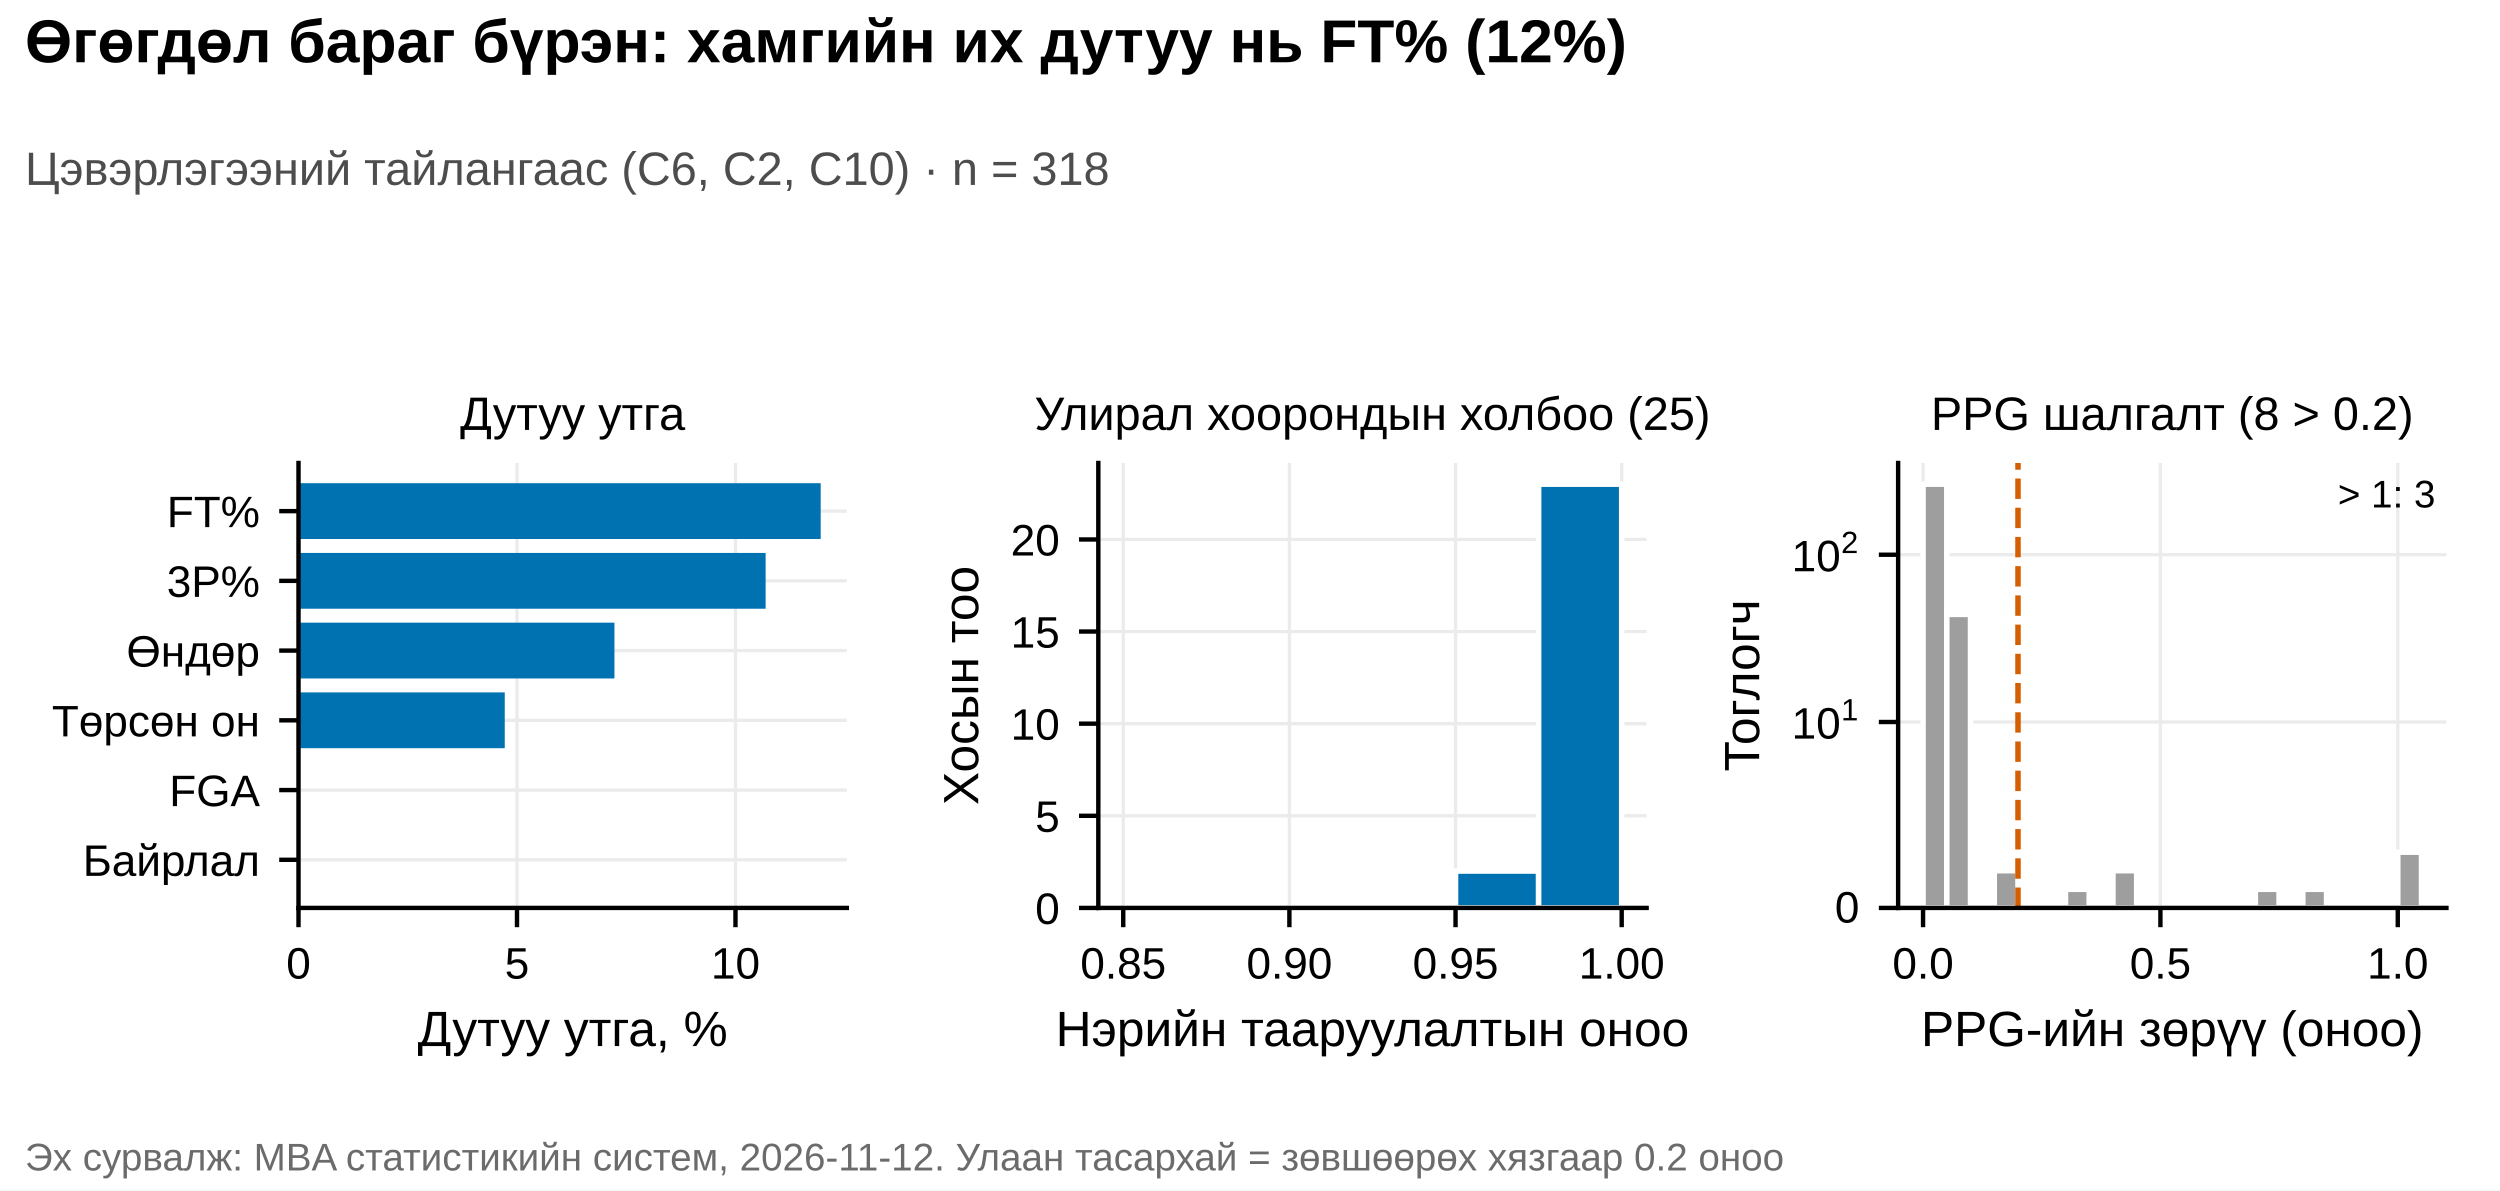
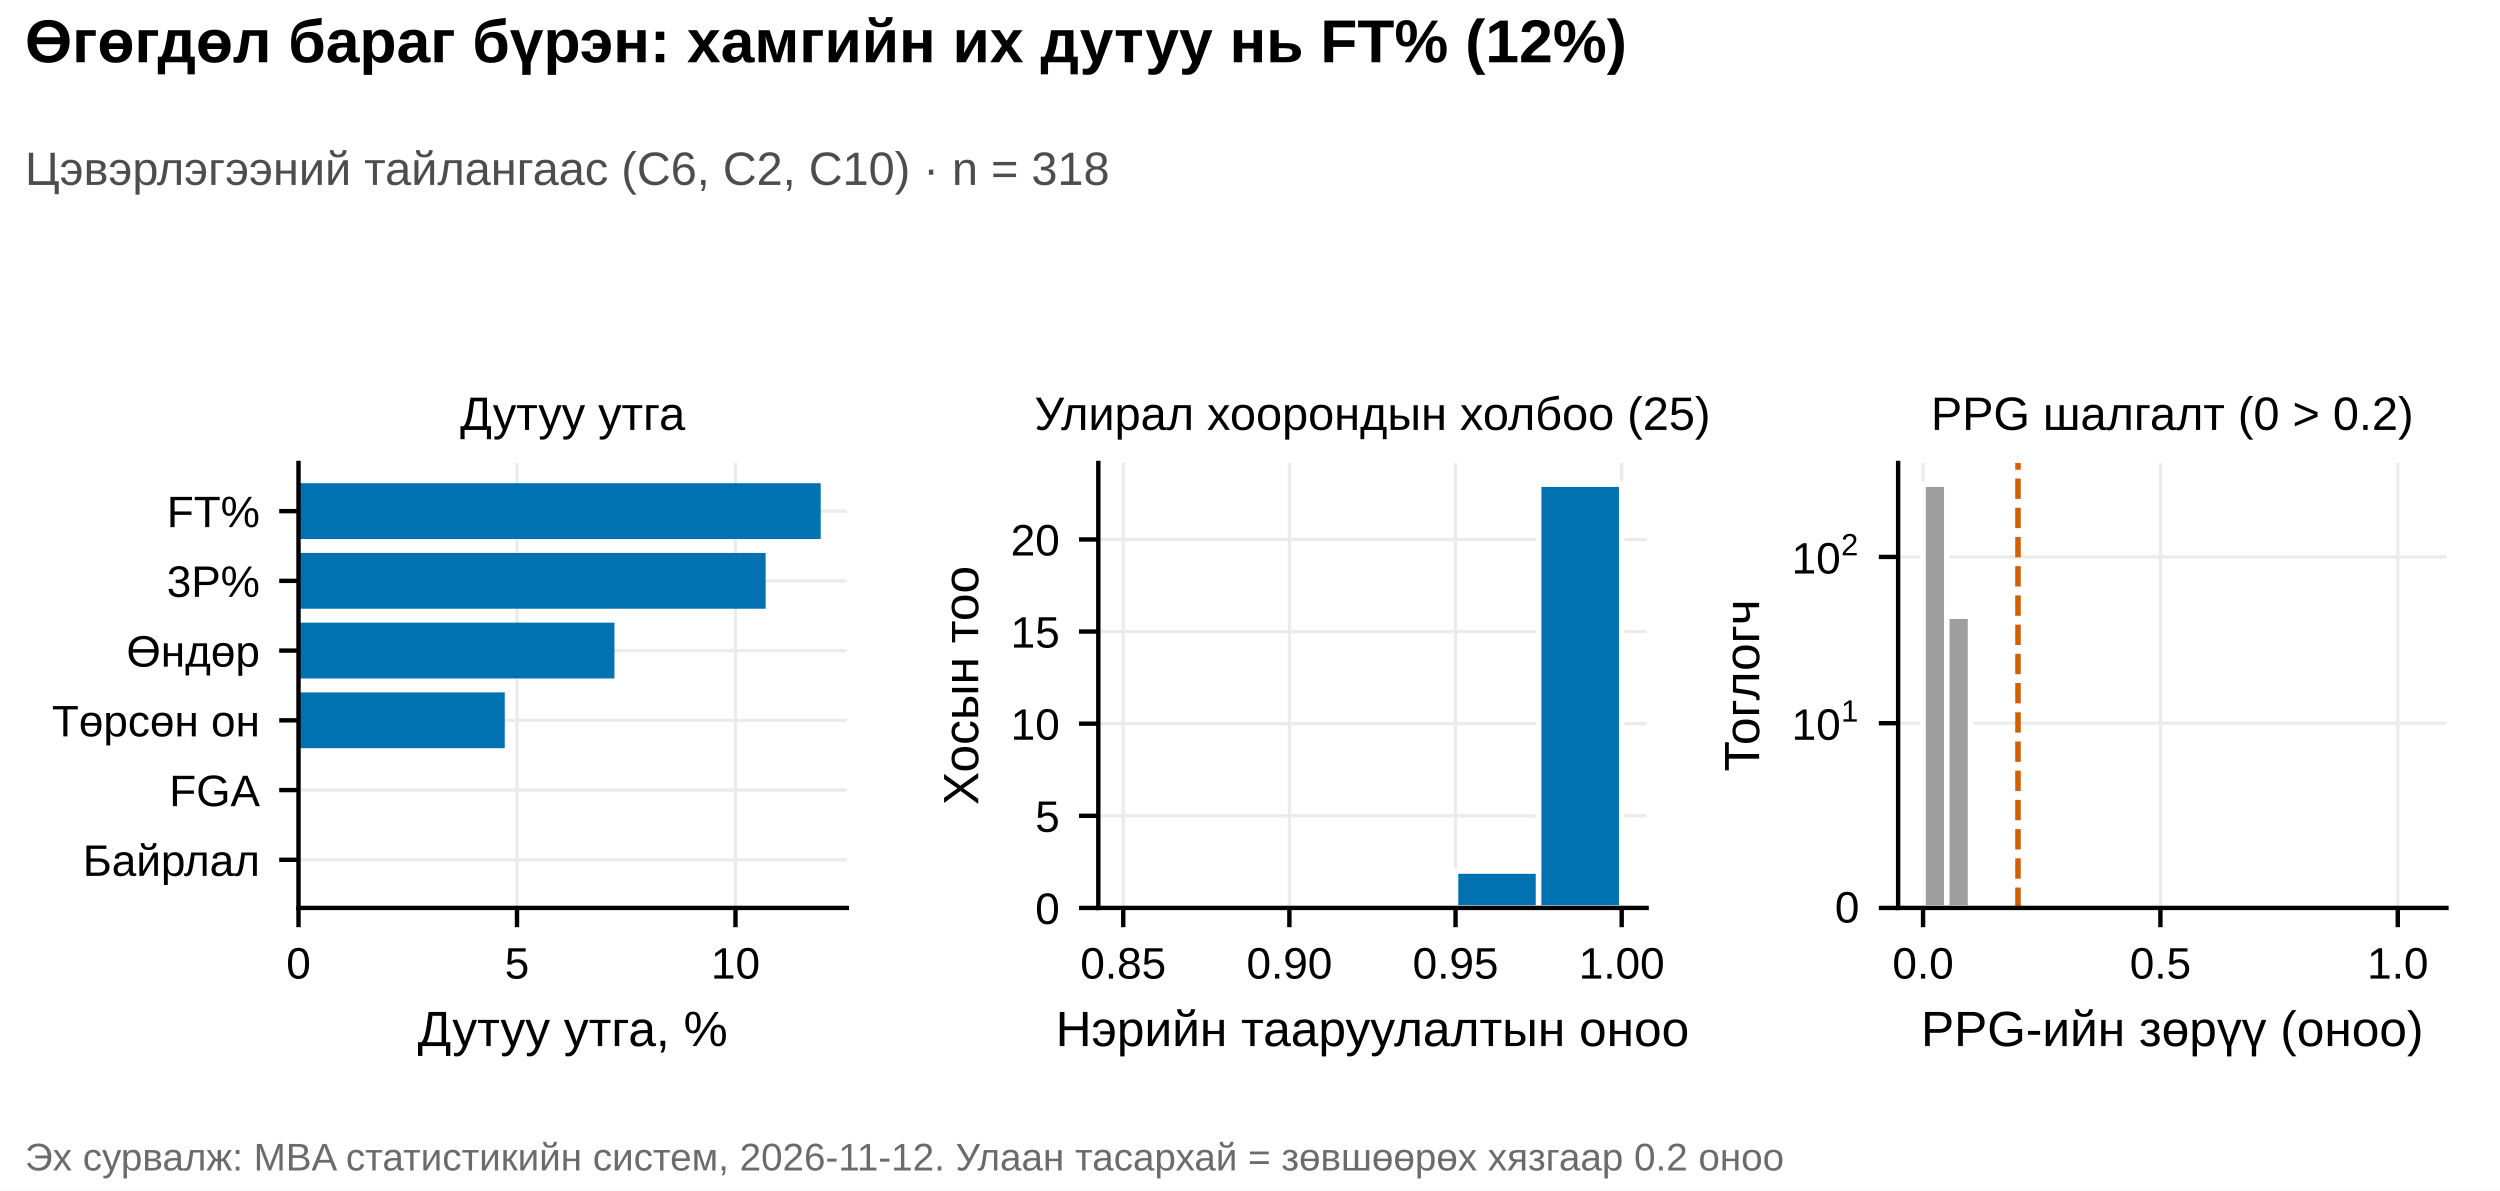
<svg xmlns="http://www.w3.org/2000/svg" xmlns:xlink="http://www.w3.org/1999/xlink" width="453.543pt" height="215.973pt" viewBox="0 0 453.543 215.973" version="1.1">
  <defs>
    <style type="text/css">*{stroke-linejoin: round; stroke-linecap: butt}</style>
  </defs>
  <g id="figure_1">
    <g id="patch_1">
      <path d="M 0 215.973  L 453.543 215.973  L 453.543 0  L 0 0  z " style="fill: #ffffff" />
    </g>
    <g id="axes_1">
      <g id="patch_2">
        <path d="M 54.153 164.712  L 153.625 164.712  L 153.625 83.993  L 54.153 83.993  z " style="fill: #ffffff" />
      </g>
      <g id="matplotlib.axis_1">
        <g id="xtick_1">
          <g id="line2d_1">
            <path d="M 54.153 164.712  L 54.153 83.993  " clip-path="url(#pf16668165e)" style="fill: none; stroke: #ebebeb; stroke-width: 0.6; stroke-linecap: square" />
          </g>
          <g id="line2d_2">
            <defs>
              <path id="m3e27745aa3" d="M 0 0  L 0 3.5  " style="stroke: #000000; stroke-width: 0.8" />
            </defs>
            <g>
              <use xlink:href="#m3e27745aa3" x="54.153" y="164.712" style="stroke: #000000; stroke-width: 0.8" />
            </g>
          </g>
          <g id="text_1">
            <text style="font-size: 8px; font-family: 'Arial'; text-anchor: middle" x="54.153" y="177.536" transform="rotate(-0 54.15323 177.5358)">0</text>
          </g>
        </g>
        <g id="xtick_2">
          <g id="line2d_3">
            <path d="M 93.791 164.712  L 93.791 83.993  " clip-path="url(#pf16668165e)" style="fill: none; stroke: #ebebeb; stroke-width: 0.6; stroke-linecap: square" />
          </g>
          <g id="line2d_4">
            <g>
              <use xlink:href="#m3e27745aa3" x="93.791" y="164.712" style="stroke: #000000; stroke-width: 0.8" />
            </g>
          </g>
          <g id="text_2">
            <text style="font-size: 8px; font-family: 'Arial'; text-anchor: middle" x="93.791" y="177.536" transform="rotate(-0 93.79115 177.5358)">5</text>
          </g>
        </g>
        <g id="xtick_3">
          <g id="line2d_5">
            <path d="M 133.429 164.712  L 133.429 83.993  " clip-path="url(#pf16668165e)" style="fill: none; stroke: #ebebeb; stroke-width: 0.6; stroke-linecap: square" />
          </g>
          <g id="line2d_6">
            <g>
              <use xlink:href="#m3e27745aa3" x="133.429" y="164.712" style="stroke: #000000; stroke-width: 0.8" />
            </g>
          </g>
          <g id="text_3">
            <text style="font-size: 8px; font-family: 'Arial'; text-anchor: middle" x="133.429" y="177.536" transform="rotate(-0 133.4291 177.5358)">10</text>
          </g>
        </g>
        <g id="text_4">
          <text style="font-size: 9px; font-family: 'Arial'; text-anchor: middle" x="103.889" y="189.772" transform="rotate(-0 103.8889 189.7717)">Дутуу утга, %</text>
        </g>
      </g>
      <g id="matplotlib.axis_2">
        <g id="ytick_1">
          <g id="line2d_7">
            <path d="M 54.153 155.982  L 153.625 155.982  " clip-path="url(#pf16668165e)" style="fill: none; stroke: #ebebeb; stroke-width: 0.6; stroke-linecap: square" />
          </g>
          <g id="line2d_8">
            <defs>
              <path id="m46538852f3" d="M 0 0  L -3.5 0  " style="stroke: #000000; stroke-width: 0.8" />
            </defs>
            <g>
              <use xlink:href="#m46538852f3" x="54.153" y="155.982" style="stroke: #000000; stroke-width: 0.8" />
            </g>
          </g>
          <g id="text_5">
            <text style="font-size: 8px; font-family: 'Arial'; text-anchor: end" x="47.153" y="158.894" transform="rotate(-0 47.15323 158.8939)">Байрлал</text>
          </g>
        </g>
        <g id="ytick_2">
          <g id="line2d_9">
            <path d="M 54.153 143.33  L 153.625 143.33  " clip-path="url(#pf16668165e)" style="fill: none; stroke: #ebebeb; stroke-width: 0.6; stroke-linecap: square" />
          </g>
          <g id="line2d_10">
            <g>
              <use xlink:href="#m46538852f3" x="54.153" y="143.33" style="stroke: #000000; stroke-width: 0.8" />
            </g>
          </g>
          <g id="text_6">
            <text style="font-size: 8px; font-family: 'Arial'; text-anchor: end" x="47.153" y="146.242" transform="rotate(-0 47.15323 146.2421)">FGA</text>
          </g>
        </g>
        <g id="ytick_3">
          <g id="line2d_11">
            <path d="M 54.153 130.678  L 153.625 130.678  " clip-path="url(#pf16668165e)" style="fill: none; stroke: #ebebeb; stroke-width: 0.6; stroke-linecap: square" />
          </g>
          <g id="line2d_12">
            <g>
              <use xlink:href="#m46538852f3" x="54.153" y="130.678" style="stroke: #000000; stroke-width: 0.8" />
            </g>
          </g>
          <g id="text_7">
            <text style="font-size: 8px; font-family: 'Arial'; text-anchor: end" x="47.153" y="133.59" transform="rotate(-0 47.15323 133.5902)">Төрсөн он</text>
          </g>
        </g>
        <g id="ytick_4">
          <g id="line2d_13">
            <path d="M 54.153 118.026  L 153.625 118.026  " clip-path="url(#pf16668165e)" style="fill: none; stroke: #ebebeb; stroke-width: 0.6; stroke-linecap: square" />
          </g>
          <g id="line2d_14">
            <g>
              <use xlink:href="#m46538852f3" x="54.153" y="118.026" style="stroke: #000000; stroke-width: 0.8" />
            </g>
          </g>
          <g id="text_8">
            <text style="font-size: 8px; font-family: 'Arial'; text-anchor: end" x="47.153" y="120.941" transform="rotate(-0 47.15323 120.9406)">Өндөр</text>
          </g>
        </g>
        <g id="ytick_5">
          <g id="line2d_15">
            <path d="M 54.153 105.374  L 153.625 105.374  " clip-path="url(#pf16668165e)" style="fill: none; stroke: #ebebeb; stroke-width: 0.6; stroke-linecap: square" />
          </g>
          <g id="line2d_16">
            <g>
              <use xlink:href="#m46538852f3" x="54.153" y="105.374" style="stroke: #000000; stroke-width: 0.8" />
            </g>
          </g>
          <g id="text_9">
            <text style="font-size: 8px; font-family: 'Arial'; text-anchor: end" x="47.153" y="108.286" transform="rotate(-0 47.15323 108.2865)">3P%</text>
          </g>
        </g>
        <g id="ytick_6">
          <g id="line2d_17">
            <path d="M 54.153 92.723  L 153.625 92.723  " clip-path="url(#pf16668165e)" style="fill: none; stroke: #ebebeb; stroke-width: 0.6; stroke-linecap: square" />
          </g>
          <g id="line2d_18">
            <g>
              <use xlink:href="#m46538852f3" x="54.153" y="92.723" style="stroke: #000000; stroke-width: 0.8" />
            </g>
          </g>
          <g id="text_10">
            <text style="font-size: 8px; font-family: 'Arial'; text-anchor: end" x="47.153" y="95.635" transform="rotate(-0 47.15323 95.63464)">FT%</text>
          </g>
        </g>
      </g>
      <g id="patch_3">
        <path d="M 54.153 161.043  L 54.153 161.043  L 54.153 150.921  L 54.153 150.921  z " clip-path="url(#pf16668165e)" style="fill: #0072b2" />
      </g>
      <g id="patch_4">
        <path d="M 54.153 148.391  L 54.153 148.391  L 54.153 138.269  L 54.153 138.269  z " clip-path="url(#pf16668165e)" style="fill: #0072b2" />
      </g>
      <g id="patch_5">
        <path d="M 54.153 135.739  L 91.571 135.739  L 91.571 125.617  L 54.153 125.617  z " clip-path="url(#pf16668165e)" style="fill: #0072b2" />
      </g>
      <g id="patch_6">
        <path d="M 54.153 123.087  L 111.47 123.087  L 111.47 112.965  L 54.153 112.965  z " clip-path="url(#pf16668165e)" style="fill: #0072b2" />
      </g>
      <g id="patch_7">
        <path d="M 54.153 110.435  L 138.899 110.435  L 138.899 100.314  L 54.153 100.314  z " clip-path="url(#pf16668165e)" style="fill: #0072b2" />
      </g>
      <g id="patch_8">
        <path d="M 54.153 97.783  L 148.888 97.783  L 148.888 87.662  L 54.153 87.662  z " clip-path="url(#pf16668165e)" style="fill: #0072b2" />
      </g>
      <g id="patch_9">
        <path d="M 54.153 164.712  L 54.153 83.993  " style="fill: none; stroke: #000000; stroke-width: 0.8; stroke-linejoin: miter; stroke-linecap: square" />
      </g>
      <g id="patch_10">
        <path d="M 54.153 164.712  L 153.625 164.712  " style="fill: none; stroke: #000000; stroke-width: 0.8; stroke-linejoin: miter; stroke-linecap: square" />
      </g>
      <g id="text_11">
        <text style="font-size: 8.5px; font-family: 'Arial'; text-anchor: middle" x="103.889" y="77.993" transform="rotate(-0 103.8889 77.99274)">Дутуу утга</text>
      </g>
    </g>
    <g id="axes_2">
      <g id="patch_11">
        <path d="M 199.253 164.712  L 298.725 164.712  L 298.725 83.993  L 199.253 83.993  z " style="fill: #ffffff" />
      </g>
      <g id="matplotlib.axis_3">
        <g id="xtick_4">
          <g id="line2d_19">
            <path d="M 203.775 164.712  L 203.775 83.993  " clip-path="url(#pdd829f1ff6)" style="fill: none; stroke: #ebebeb; stroke-width: 0.6; stroke-linecap: square" />
          </g>
          <g id="line2d_20">
            <g>
              <use xlink:href="#m3e27745aa3" x="203.775" y="164.712" style="stroke: #000000; stroke-width: 0.8" />
            </g>
          </g>
          <g id="text_12">
            <text style="font-size: 8px; font-family: 'Arial'; text-anchor: middle" x="203.775" y="177.536" transform="rotate(-0 203.7746 177.5358)">0.85</text>
          </g>
        </g>
        <g id="xtick_5">
          <g id="line2d_21">
            <path d="M 233.917 164.712  L 233.917 83.993  " clip-path="url(#pdd829f1ff6)" style="fill: none; stroke: #ebebeb; stroke-width: 0.6; stroke-linecap: square" />
          </g>
          <g id="line2d_22">
            <g>
              <use xlink:href="#m3e27745aa3" x="233.917" y="164.712" style="stroke: #000000; stroke-width: 0.8" />
            </g>
          </g>
          <g id="text_13">
            <text style="font-size: 8px; font-family: 'Arial'; text-anchor: middle" x="233.917" y="177.536" transform="rotate(-0 233.9175 177.5358)">0.90</text>
          </g>
        </g>
        <g id="xtick_6">
          <g id="line2d_23">
            <path d="M 264.06 164.712  L 264.06 83.993  " clip-path="url(#pdd829f1ff6)" style="fill: none; stroke: #ebebeb; stroke-width: 0.6; stroke-linecap: square" />
          </g>
          <g id="line2d_24">
            <g>
              <use xlink:href="#m3e27745aa3" x="264.06" y="164.712" style="stroke: #000000; stroke-width: 0.8" />
            </g>
          </g>
          <g id="text_14">
            <text style="font-size: 8px; font-family: 'Arial'; text-anchor: middle" x="264.06" y="177.536" transform="rotate(-0 264.0603 177.5358)">0.95</text>
          </g>
        </g>
        <g id="xtick_7">
          <g id="line2d_25">
            <path d="M 294.203 164.712  L 294.203 83.993  " clip-path="url(#pdd829f1ff6)" style="fill: none; stroke: #ebebeb; stroke-width: 0.6; stroke-linecap: square" />
          </g>
          <g id="line2d_26">
            <g>
              <use xlink:href="#m3e27745aa3" x="294.203" y="164.712" style="stroke: #000000; stroke-width: 0.8" />
            </g>
          </g>
          <g id="text_15">
            <text style="font-size: 8px; font-family: 'Arial'; text-anchor: middle" x="294.203" y="177.536" transform="rotate(-0 294.2031 177.5358)">1.00</text>
          </g>
        </g>
        <g id="text_16">
          <text style="font-size: 9px; font-family: 'Arial'; text-anchor: middle" x="248.989" y="189.772" transform="rotate(-0 248.9889 189.7717)">Нэрийн тааруулалтын оноо</text>
        </g>
      </g>
      <g id="matplotlib.axis_4">
        <g id="ytick_7">
          <g id="line2d_27">
            <path d="M 199.253 164.712  L 298.725 164.712  " clip-path="url(#pdd829f1ff6)" style="fill: none; stroke: #ebebeb; stroke-width: 0.6; stroke-linecap: square" />
          </g>
          <g id="line2d_28">
            <g>
              <use xlink:href="#m46538852f3" x="199.253" y="164.712" style="stroke: #000000; stroke-width: 0.8" />
            </g>
          </g>
          <g id="text_17">
            <text style="font-size: 8px; font-family: 'Arial'; text-anchor: end" x="192.253" y="167.624" transform="rotate(-0 192.2532 167.6237)">0</text>
          </g>
        </g>
        <g id="ytick_8">
          <g id="line2d_29">
            <path d="M 199.253 148  L 298.725 148  " clip-path="url(#pdd829f1ff6)" style="fill: none; stroke: #ebebeb; stroke-width: 0.6; stroke-linecap: square" />
          </g>
          <g id="line2d_30">
            <g>
              <use xlink:href="#m46538852f3" x="199.253" y="148" style="stroke: #000000; stroke-width: 0.8" />
            </g>
          </g>
          <g id="text_18">
            <text style="font-size: 8px; font-family: 'Arial'; text-anchor: end" x="192.253" y="150.912" transform="rotate(-0 192.2532 150.9117)">5</text>
          </g>
        </g>
        <g id="ytick_9">
          <g id="line2d_31">
            <path d="M 199.253 131.288  L 298.725 131.288  " clip-path="url(#pdd829f1ff6)" style="fill: none; stroke: #ebebeb; stroke-width: 0.6; stroke-linecap: square" />
          </g>
          <g id="line2d_32">
            <g>
              <use xlink:href="#m46538852f3" x="199.253" y="131.288" style="stroke: #000000; stroke-width: 0.8" />
            </g>
          </g>
          <g id="text_19">
            <text style="font-size: 8px; font-family: 'Arial'; text-anchor: end" x="192.253" y="134.2" transform="rotate(-0 192.2532 134.1998)">10</text>
          </g>
        </g>
        <g id="ytick_10">
          <g id="line2d_33">
            <path d="M 199.253 114.576  L 298.725 114.576  " clip-path="url(#pdd829f1ff6)" style="fill: none; stroke: #ebebeb; stroke-width: 0.6; stroke-linecap: square" />
          </g>
          <g id="line2d_34">
            <g>
              <use xlink:href="#m46538852f3" x="199.253" y="114.576" style="stroke: #000000; stroke-width: 0.8" />
            </g>
          </g>
          <g id="text_20">
            <text style="font-size: 8px; font-family: 'Arial'; text-anchor: end" x="192.253" y="117.488" transform="rotate(-0 192.2532 117.4878)">15</text>
          </g>
        </g>
        <g id="ytick_11">
          <g id="line2d_35">
            <path d="M 199.253 97.864  L 298.725 97.864  " clip-path="url(#pdd829f1ff6)" style="fill: none; stroke: #ebebeb; stroke-width: 0.6; stroke-linecap: square" />
          </g>
          <g id="line2d_36">
            <g>
              <use xlink:href="#m46538852f3" x="199.253" y="97.864" style="stroke: #000000; stroke-width: 0.8" />
            </g>
          </g>
          <g id="text_21">
            <text style="font-size: 8px; font-family: 'Arial'; text-anchor: end" x="192.253" y="100.776" transform="rotate(-0 192.2532 100.7758)">20</text>
          </g>
        </g>
        <g id="text_22">
          <text style="font-size: 9px; font-family: 'Arial'; text-anchor: middle" x="177.462" y="124.352" transform="rotate(-90 177.4617 124.3522)">Хосын тоо</text>
        </g>
      </g>
      <g id="patch_12">
        <path d="M 203.775 164.712  L 218.846 164.712  L 218.846 164.712  L 203.775 164.712  z " clip-path="url(#pdd829f1ff6)" style="fill: #0072b2; stroke: #ffffff; stroke-linejoin: miter" />
      </g>
      <g id="patch_13">
        <path d="M 218.846 164.712  L 233.917 164.712  L 233.917 164.712  L 218.846 164.712  z " clip-path="url(#pdd829f1ff6)" style="fill: #0072b2; stroke: #ffffff; stroke-linejoin: miter" />
      </g>
      <g id="patch_14">
        <path d="M 233.917 164.712  L 248.989 164.712  L 248.989 164.712  L 233.917 164.712  z " clip-path="url(#pdd829f1ff6)" style="fill: #0072b2; stroke: #ffffff; stroke-linejoin: miter" />
      </g>
      <g id="patch_15">
        <path d="M 248.989 164.712  L 264.06 164.712  L 264.06 164.712  L 248.989 164.712  z " clip-path="url(#pdd829f1ff6)" style="fill: #0072b2; stroke: #ffffff; stroke-linejoin: miter" />
      </g>
      <g id="patch_16">
        <path d="M 264.06 164.712  L 279.132 164.712  L 279.132 158.027  L 264.06 158.027  z " clip-path="url(#pdd829f1ff6)" style="fill: #0072b2; stroke: #ffffff; stroke-linejoin: miter" />
      </g>
      <g id="patch_17">
        <path d="M 279.132 164.712  L 294.203 164.712  L 294.203 87.836  L 279.132 87.836  z " clip-path="url(#pdd829f1ff6)" style="fill: #0072b2; stroke: #ffffff; stroke-linejoin: miter" />
      </g>
      <g id="patch_18">
        <path d="M 199.253 164.712  L 199.253 83.993  " style="fill: none; stroke: #000000; stroke-width: 0.8; stroke-linejoin: miter; stroke-linecap: square" />
      </g>
      <g id="patch_19">
        <path d="M 199.253 164.712  L 298.725 164.712  " style="fill: none; stroke: #000000; stroke-width: 0.8; stroke-linejoin: miter; stroke-linecap: square" />
      </g>
      <g id="text_23">
        <text style="font-size: 8.5px; font-family: 'Arial'; text-anchor: middle" x="248.989" y="77.993" transform="rotate(-0 248.9889 77.99274)">Улирал хоорондын холбоо (25)</text>
      </g>
    </g>
    <g id="axes_3">
      <g id="patch_20">
        <path d="M 344.353 164.712  L 443.825 164.712  L 443.825 83.993  L 344.353 83.993  z " style="fill: #ffffff" />
      </g>
      <g id="matplotlib.axis_5">
        <g id="xtick_8">
          <g id="line2d_37">
            <path d="M 348.875 164.712  L 348.875 83.993  " clip-path="url(#p8c961484f8)" style="fill: none; stroke: #ebebeb; stroke-width: 0.6; stroke-linecap: square" />
          </g>
          <g id="line2d_38">
            <g>
              <use xlink:href="#m3e27745aa3" x="348.875" y="164.712" style="stroke: #000000; stroke-width: 0.8" />
            </g>
          </g>
          <g id="text_24">
            <text style="font-size: 8px; font-family: 'Arial'; text-anchor: middle" x="348.875" y="177.536" transform="rotate(-0 348.8746 177.5358)">0.0</text>
          </g>
        </g>
        <g id="xtick_9">
          <g id="line2d_39">
            <path d="M 391.936 164.712  L 391.936 83.993  " clip-path="url(#p8c961484f8)" style="fill: none; stroke: #ebebeb; stroke-width: 0.6; stroke-linecap: square" />
          </g>
          <g id="line2d_40">
            <g>
              <use xlink:href="#m3e27745aa3" x="391.936" y="164.712" style="stroke: #000000; stroke-width: 0.8" />
            </g>
          </g>
          <g id="text_25">
            <text style="font-size: 8px; font-family: 'Arial'; text-anchor: middle" x="391.936" y="177.536" transform="rotate(-0 391.9358 177.5358)">0.5</text>
          </g>
        </g>
        <g id="xtick_10">
          <g id="line2d_41">
            <path d="M 434.997 164.712  L 434.997 83.993  " clip-path="url(#p8c961484f8)" style="fill: none; stroke: #ebebeb; stroke-width: 0.6; stroke-linecap: square" />
          </g>
          <g id="line2d_42">
            <g>
              <use xlink:href="#m3e27745aa3" x="434.997" y="164.712" style="stroke: #000000; stroke-width: 0.8" />
            </g>
          </g>
          <g id="text_26">
            <text style="font-size: 8px; font-family: 'Arial'; text-anchor: middle" x="434.997" y="177.536" transform="rotate(-0 434.997 177.5358)">1.0</text>
          </g>
        </g>
        <g id="text_27">
          <text style="font-size: 9px; font-family: 'Arial'; text-anchor: middle" x="394.089" y="189.772" transform="rotate(-0 394.0888 189.7717)">PPG-ийн зөрүү (оноо)</text>
        </g>
      </g>
      <g id="matplotlib.axis_6">
        <g id="ytick_12">
          <g id="line2d_43">
            <path d="M 344.353 164.712  L 443.825 164.712  " clip-path="url(#p8c961484f8)" style="fill: none; stroke: #ebebeb; stroke-width: 0.6; stroke-linecap: square" />
          </g>
          <g id="line2d_44">
            <g>
              <use xlink:href="#m46538852f3" x="344.353" y="164.712" style="stroke: #000000; stroke-width: 0.8" />
            </g>
          </g>
          <g id="text_28">
            <g transform="translate(332.8732 167.6237)">
              <text>
                <tspan x="0" y="-0.25" style="font-size: 8px; font-family: 'Arial'">0</tspan>
              </text>
            </g>
          </g>
        </g>
        <g id="ytick_13">
          <g id="line2d_45">
-             <path d="M 344.353 130.986  L 443.825 130.986  " clip-path="url(#p8c961484f8)" style="fill: none; stroke: #ebebeb; stroke-width: 0.6; stroke-linecap: square" />
+             <path d="M 344.353 131.2  L 443.825 131.2  " clip-path="url(#p8c961484f8)" style="fill: none; stroke: #ebebeb; stroke-width: 0.6; stroke-linecap: square" />
          </g>
          <g id="line2d_46">
            <g>
-               <use xlink:href="#m46538852f3" x="344.353" y="130.986" style="stroke: #000000; stroke-width: 0.8" />
+               <use xlink:href="#m46538852f3" x="344.353" y="131.2" style="stroke: #000000; stroke-width: 0.8" />
            </g>
          </g>
          <g id="text_29">
-             <g transform="translate(325.0332 134.6662)">
+             <g transform="translate(325.0332 134.8799)">
              <text>
                <tspan x="0" y="-0.671" style="font-size: 8px; font-family: 'Arial'">1</tspan>
                <tspan x="4.449" y="-0.671" style="font-size: 8px; font-family: 'Arial'">0</tspan>
                <tspan x="8.975" y="-3.975" style="font-size: 5.6px; font-family: 'Arial'">1</tspan>
              </text>
            </g>
          </g>
        </g>
        <g id="ytick_14">
          <g id="line2d_47">
-             <path d="M 344.353 100.633  L 443.825 100.633  " clip-path="url(#p8c961484f8)" style="fill: none; stroke: #ebebeb; stroke-width: 0.6; stroke-linecap: square" />
+             <path d="M 344.353 101.039  L 443.825 101.039  " clip-path="url(#p8c961484f8)" style="fill: none; stroke: #ebebeb; stroke-width: 0.6; stroke-linecap: square" />
          </g>
          <g id="line2d_48">
            <g>
-               <use xlink:href="#m46538852f3" x="344.353" y="100.633" style="stroke: #000000; stroke-width: 0.8" />
+               <use xlink:href="#m46538852f3" x="344.353" y="101.039" style="stroke: #000000; stroke-width: 0.8" />
            </g>
          </g>
          <g id="text_30">
-             <g transform="translate(325.0332 104.3134)">
+             <g transform="translate(325.0332 104.7193)">
              <text>
                <tspan x="0" y="-0.671" style="font-size: 8px; font-family: 'Arial'">1</tspan>
                <tspan x="4.449" y="-0.671" style="font-size: 8px; font-family: 'Arial'">0</tspan>
                <tspan x="8.975" y="-3.975" style="font-size: 5.6px; font-family: 'Arial'">2</tspan>
              </text>
            </g>
          </g>
        </g>
        <g id="text_31">
          <text style="font-size: 9px; font-family: 'Arial'; text-anchor: middle" x="319.139" y="124.352" transform="rotate(-90 319.1391 124.3522)">Тоглогч</text>
        </g>
      </g>
      <g id="patch_21">
        <path d="M 348.875 164.712  L 353.181 164.712  L 353.181 87.836  L 348.875 87.836  z " clip-path="url(#p8c961484f8)" style="fill: #9e9e9e; stroke: #ffffff; stroke-linejoin: miter" />
      </g>
      <g id="patch_22">
-         <path d="M 353.181 164.712  L 357.487 164.712  L 357.487 111.456  L 353.181 111.456  z " clip-path="url(#p8c961484f8)" style="fill: #9e9e9e; stroke: #ffffff; stroke-linejoin: miter" />
+         <path d="M 353.181 164.712  L 357.487 164.712  L 357.487 111.793  L 353.181 111.793  z " clip-path="url(#p8c961484f8)" style="fill: #9e9e9e; stroke: #ffffff; stroke-linejoin: miter" />
      </g>
      <g id="patch_23">
        <path d="M 357.487 164.712  L 361.793 164.712  L 361.793 164.712  L 357.487 164.712  z " clip-path="url(#p8c961484f8)" style="fill: #9e9e9e; stroke: #ffffff; stroke-linejoin: miter" />
      </g>
      <g id="patch_24">
-         <path d="M 361.793 164.712  L 366.099 164.712  L 366.099 157.967  L 361.793 157.967  z " clip-path="url(#p8c961484f8)" style="fill: #9e9e9e; stroke: #ffffff; stroke-linejoin: miter" />
+         <path d="M 361.793 164.712  L 366.099 164.712  L 366.099 164.712  L 361.793 164.712  z " clip-path="url(#p8c961484f8)" style="fill: #9e9e9e; stroke: #ffffff; stroke-linejoin: miter" />
      </g>
      <g id="patch_25">
        <path d="M 366.099 164.712  L 370.405 164.712  L 370.405 164.712  L 366.099 164.712  z " clip-path="url(#p8c961484f8)" style="fill: #9e9e9e; stroke: #ffffff; stroke-linejoin: miter" />
      </g>
      <g id="patch_26">
        <path d="M 370.405 164.712  L 374.711 164.712  L 374.711 164.712  L 370.405 164.712  z " clip-path="url(#p8c961484f8)" style="fill: #9e9e9e; stroke: #ffffff; stroke-linejoin: miter" />
      </g>
      <g id="patch_27">
-         <path d="M 374.711 164.712  L 379.017 164.712  L 379.017 161.339  L 374.711 161.339  z " clip-path="url(#p8c961484f8)" style="fill: #9e9e9e; stroke: #ffffff; stroke-linejoin: miter" />
+         <path d="M 374.711 164.712  L 379.017 164.712  L 379.017 164.712  L 374.711 164.712  z " clip-path="url(#p8c961484f8)" style="fill: #9e9e9e; stroke: #ffffff; stroke-linejoin: miter" />
      </g>
      <g id="patch_28">
        <path d="M 379.017 164.712  L 383.324 164.712  L 383.324 164.712  L 379.017 164.712  z " clip-path="url(#p8c961484f8)" style="fill: #9e9e9e; stroke: #ffffff; stroke-linejoin: miter" />
      </g>
      <g id="patch_29">
-         <path d="M 383.324 164.712  L 387.63 164.712  L 387.63 157.967  L 383.324 157.967  z " clip-path="url(#p8c961484f8)" style="fill: #9e9e9e; stroke: #ffffff; stroke-linejoin: miter" />
+         <path d="M 383.324 164.712  L 387.63 164.712  L 387.63 164.712  L 383.324 164.712  z " clip-path="url(#p8c961484f8)" style="fill: #9e9e9e; stroke: #ffffff; stroke-linejoin: miter" />
      </g>
      <g id="patch_30">
        <path d="M 387.63 164.712  L 391.936 164.712  L 391.936 164.712  L 387.63 164.712  z " clip-path="url(#p8c961484f8)" style="fill: #9e9e9e; stroke: #ffffff; stroke-linejoin: miter" />
      </g>
      <g id="patch_31">
        <path d="M 391.936 164.712  L 396.242 164.712  L 396.242 164.712  L 391.936 164.712  z " clip-path="url(#p8c961484f8)" style="fill: #9e9e9e; stroke: #ffffff; stroke-linejoin: miter" />
      </g>
      <g id="patch_32">
        <path d="M 396.242 164.712  L 400.548 164.712  L 400.548 164.712  L 396.242 164.712  z " clip-path="url(#p8c961484f8)" style="fill: #9e9e9e; stroke: #ffffff; stroke-linejoin: miter" />
      </g>
      <g id="patch_33">
        <path d="M 400.548 164.712  L 404.854 164.712  L 404.854 164.712  L 400.548 164.712  z " clip-path="url(#p8c961484f8)" style="fill: #9e9e9e; stroke: #ffffff; stroke-linejoin: miter" />
      </g>
      <g id="patch_34">
        <path d="M 404.854 164.712  L 409.16 164.712  L 409.16 164.712  L 404.854 164.712  z " clip-path="url(#p8c961484f8)" style="fill: #9e9e9e; stroke: #ffffff; stroke-linejoin: miter" />
      </g>
      <g id="patch_35">
-         <path d="M 409.16 164.712  L 413.466 164.712  L 413.466 161.339  L 409.16 161.339  z " clip-path="url(#p8c961484f8)" style="fill: #9e9e9e; stroke: #ffffff; stroke-linejoin: miter" />
+         <path d="M 409.16 164.712  L 413.466 164.712  L 413.466 164.712  L 409.16 164.712  z " clip-path="url(#p8c961484f8)" style="fill: #9e9e9e; stroke: #ffffff; stroke-linejoin: miter" />
      </g>
      <g id="patch_36">
        <path d="M 413.466 164.712  L 417.772 164.712  L 417.772 164.712  L 413.466 164.712  z " clip-path="url(#p8c961484f8)" style="fill: #9e9e9e; stroke: #ffffff; stroke-linejoin: miter" />
      </g>
      <g id="patch_37">
-         <path d="M 417.772 164.712  L 422.079 164.712  L 422.079 161.339  L 417.772 161.339  z " clip-path="url(#p8c961484f8)" style="fill: #9e9e9e; stroke: #ffffff; stroke-linejoin: miter" />
+         <path d="M 417.772 164.712  L 422.079 164.712  L 422.079 164.712  L 417.772 164.712  z " clip-path="url(#p8c961484f8)" style="fill: #9e9e9e; stroke: #ffffff; stroke-linejoin: miter" />
      </g>
      <g id="patch_38">
        <path d="M 422.079 164.712  L 426.385 164.712  L 426.385 164.712  L 422.079 164.712  z " clip-path="url(#p8c961484f8)" style="fill: #9e9e9e; stroke: #ffffff; stroke-linejoin: miter" />
      </g>
      <g id="patch_39">
        <path d="M 426.385 164.712  L 430.691 164.712  L 430.691 164.712  L 426.385 164.712  z " clip-path="url(#p8c961484f8)" style="fill: #9e9e9e; stroke: #ffffff; stroke-linejoin: miter" />
      </g>
      <g id="patch_40">
        <path d="M 430.691 164.712  L 434.997 164.712  L 434.997 164.712  L 430.691 164.712  z " clip-path="url(#p8c961484f8)" style="fill: #9e9e9e; stroke: #ffffff; stroke-linejoin: miter" />
      </g>
      <g id="patch_41">
-         <path d="M 434.997 164.712  L 439.303 164.712  L 439.303 154.594  L 434.997 154.594  z " clip-path="url(#p8c961484f8)" style="fill: #9e9e9e; stroke: #ffffff; stroke-linejoin: miter" />
+         <path d="M 434.997 164.712  L 439.303 164.712  L 439.303 164.712  L 434.997 164.712  z " clip-path="url(#p8c961484f8)" style="fill: #9e9e9e; stroke: #ffffff; stroke-linejoin: miter" />
      </g>
      <g id="line2d_49">
        <path d="M 366.099 164.712  L 366.099 83.993  " clip-path="url(#p8c961484f8)" style="fill: none; stroke-dasharray: 3.7,1.6; stroke-dashoffset: 0; stroke: #d55e00" />
      </g>
      <g id="patch_42">
        <path d="M 344.353 164.712  L 344.353 83.993  " style="fill: none; stroke: #000000; stroke-width: 0.8; stroke-linejoin: miter; stroke-linecap: square" />
      </g>
      <g id="patch_43">
        <path d="M 344.353 164.712  L 443.825 164.712  " style="fill: none; stroke: #000000; stroke-width: 0.8; stroke-linejoin: miter; stroke-linecap: square" />
      </g>
      <g id="text_32">
-         <text style="font-size: 7px; font-family: 'Arial'; text-anchor: end" x="441.835" y="92.065" transform="rotate(-0 441.8351 92.06463)">&gt; 1: 3</text>
-       </g>
-       <g id="text_33">
-         <text style="font-size: 8.5px; font-family: 'Arial'; text-anchor: middle" x="394.089" y="77.993" transform="rotate(-0 394.0888 77.99274)">PPG шалгалт (8 &gt; 0.2)</text>
-       </g>
+         <text style="font-size: 8.5px; font-family: 'Arial'; text-anchor: middle" x="394.089" y="77.993" transform="rotate(-0 394.0888 77.99274)">PPG шалгалт (0 &gt; 0.2)</text>
+       </g>
+     </g>
+     <g id="text_33">
+       <text style="font-weight: 700; font-size: 11px; font-family: 'Arial'; text-anchor: start" x="4.535" y="11.297" transform="rotate(-0 4.535433 11.2971)">Өгөгдөл бараг бүрэн: хамгийн их дутуу нь FT% (12%)</text>
    </g>
    <g id="text_34">
-       <text style="font-weight: 700; font-size: 11px; font-family: 'Arial'; text-anchor: start" x="4.535" y="11.297" transform="rotate(-0 4.535433 11.2971)">Өгөгдөл бараг бүрэн: хамгийн их дутуу нь FT% (12%)</text>
+       <text style="font-size: 8.5px; font-family: 'Arial'; text-anchor: start; fill: #4d4d4d" x="4.535" y="33.545" transform="rotate(-0 4.535433 33.54481)">Цэвэрлэгээний тайлангаас (C6, C2, C10) · n = 318</text>
    </g>
    <g id="text_35">
-       <text style="font-size: 8.5px; font-family: 'Arial'; text-anchor: start; fill: #4d4d4d" x="4.535" y="33.545" transform="rotate(-0 4.535433 33.54481)">Цэвэрлэгээний тайлангаас (C6, C2, C10) · n = 318</text>
-     </g>
-     <g id="text_36">
      <text style="font-size: 7px; font-family: 'Arial'; text-anchor: start; fill: #6b6b6b" x="4.535" y="212.34" transform="rotate(-0 4.535433 212.34)">Эх сурвалж: MBA статистикийн систем, 2026-11-12. Улаан тасархай = зөвшөөрөх хязгаар 0.2 оноо</text>
    </g>
  </g>
  <defs>
    <clipPath id="pf16668165e">
      <rect x="54.153" y="83.993" width="99.471" height="80.719" />
    </clipPath>
    <clipPath id="pdd829f1ff6">
      <rect x="199.253" y="83.993" width="99.471" height="80.719" />
    </clipPath>
    <clipPath id="p8c961484f8">
      <rect x="344.353" y="83.993" width="99.471" height="80.719" />
    </clipPath>
  </defs>
</svg>
